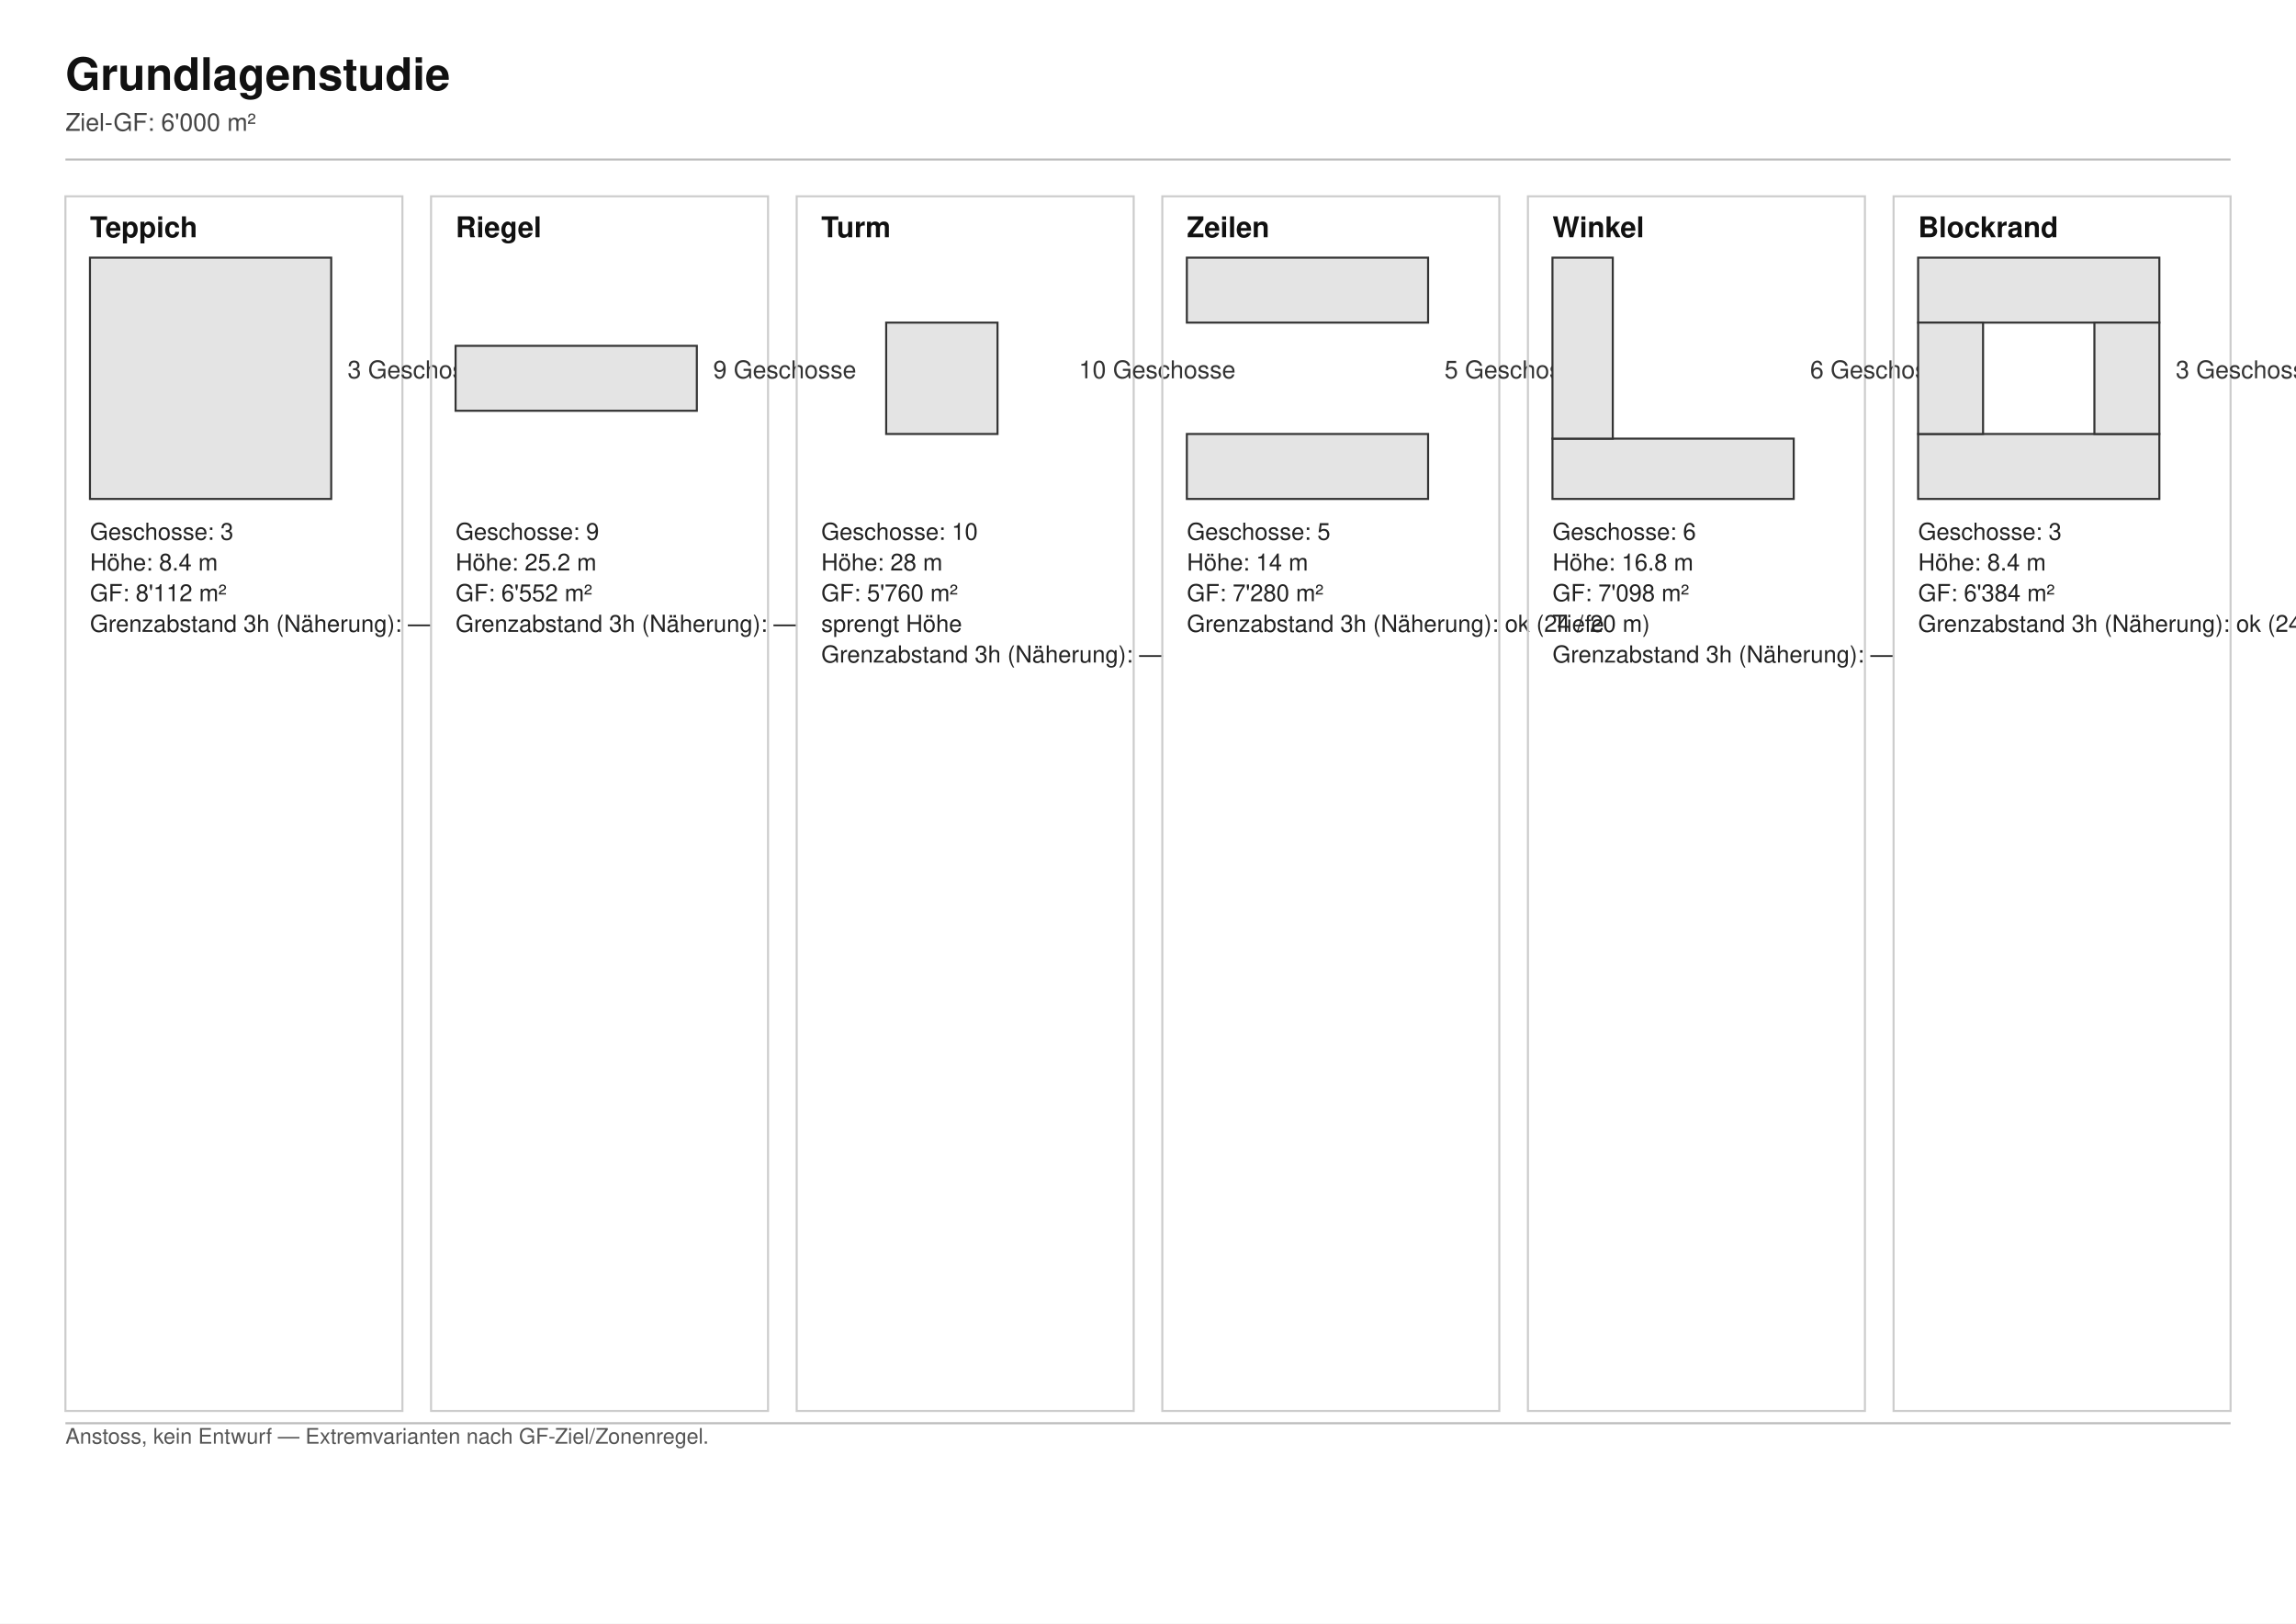
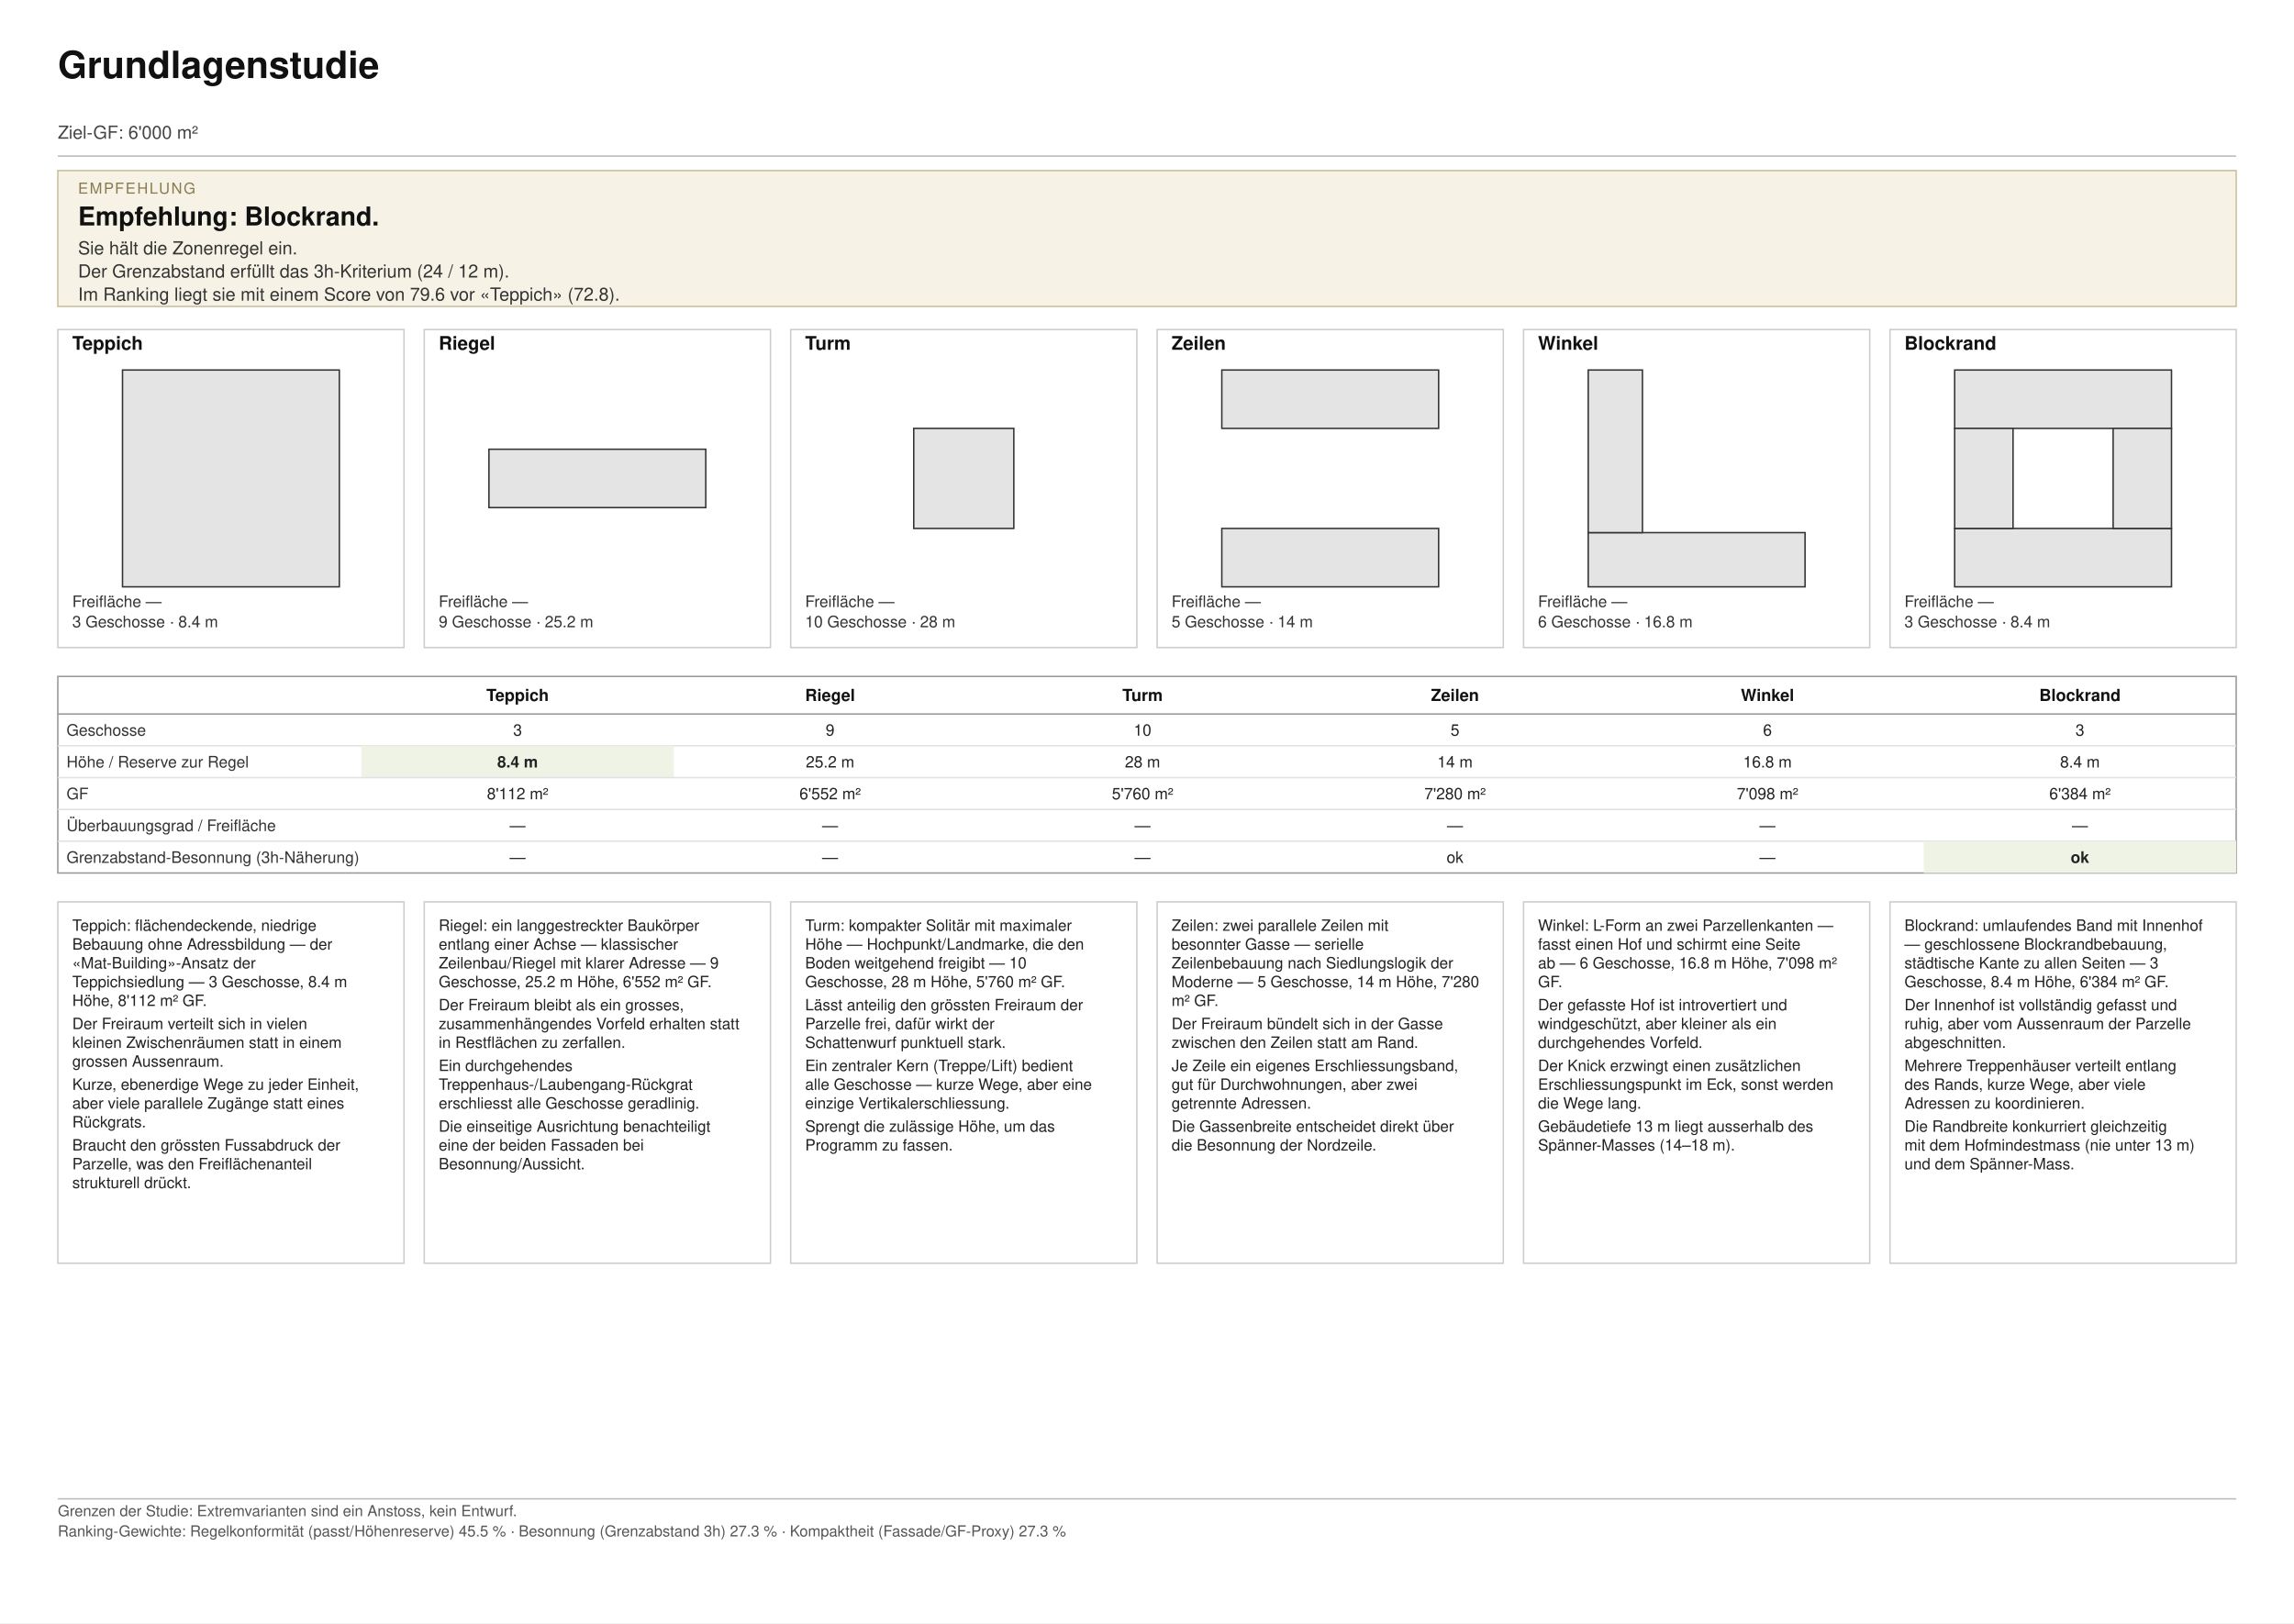
- <svg xmlns="http://www.w3.org/2000/svg" viewBox="0 0 1123 794" font-family="Helvetica, Arial, sans-serif">
-   <rect x="0" y="0" width="1123" height="794" fill="#ffffff" />
-   <text x="32" y="44" font-size="22" font-weight="bold" fill="#111111">Grundlagenstudie</text>
-   <text x="32" y="64" font-size="12" fill="#444444">Ziel-GF: 6'000 m²</text>
-   <line x1="32" y1="78" x2="1091" y2="78" stroke="#bbbbbb" stroke-width="1" />
-   <rect x="32.00" y="96" width="164.83" height="594" fill="none" stroke="#cccccc" stroke-width="1" />
-   <text x="44.00" y="116" font-size="14" font-weight="bold" fill="#111111">Teppich</text>
-   <polygon points="162.00,244.00 162.00,126.00 44.00,126.00 44.00,244.00" fill="#e4e4e4" stroke="#333333" stroke-width="1" />
-   <text x="170.00" y="185.00" font-size="12" fill="#333333">3 Geschosse</text>
-   <text x="44.00" y="264.00" font-size="11.5" fill="#222222">Geschosse: 3</text>
-   <text x="44.00" y="279.00" font-size="11.5" fill="#222222">Höhe: 8.4 m</text>
-   <text x="44.00" y="294.00" font-size="11.5" fill="#222222">GF: 8'112 m²</text>
-   <text x="44.00" y="309.00" font-size="11.5" fill="#222222">Grenzabstand 3h (Näherung): —</text>
-   <rect x="210.83" y="96" width="164.83" height="594" fill="none" stroke="#cccccc" stroke-width="1" />
-   <text x="222.83" y="116" font-size="14" font-weight="bold" fill="#111111">Riegel</text>
-   <polygon points="222.83,200.88 340.83,200.88 340.83,169.12 222.83,169.12" fill="#e4e4e4" stroke="#333333" stroke-width="1" />
-   <text x="348.83" y="185.00" font-size="12" fill="#333333">9 Geschosse</text>
-   <text x="222.83" y="264.00" font-size="11.5" fill="#222222">Geschosse: 9</text>
-   <text x="222.83" y="279.00" font-size="11.5" fill="#222222">Höhe: 25.2 m</text>
-   <text x="222.83" y="294.00" font-size="11.5" fill="#222222">GF: 6'552 m²</text>
-   <text x="222.83" y="309.00" font-size="11.5" fill="#222222">Grenzabstand 3h (Näherung): —</text>
-   <rect x="389.67" y="96" width="164.83" height="594" fill="none" stroke="#cccccc" stroke-width="1" />
-   <text x="401.67" y="116" font-size="14" font-weight="bold" fill="#111111">Turm</text>
-   <polygon points="433.44,212.23 487.90,212.23 487.90,157.77 433.44,157.77" fill="#e4e4e4" stroke="#333333" stroke-width="1" />
-   <text x="527.67" y="185.00" font-size="12" fill="#333333">10 Geschosse</text>
-   <text x="401.67" y="264.00" font-size="11.5" fill="#222222">Geschosse: 10</text>
-   <text x="401.67" y="279.00" font-size="11.5" fill="#222222">Höhe: 28 m</text>
-   <text x="401.67" y="294.00" font-size="11.5" fill="#222222">GF: 5'760 m²</text>
-   <text x="401.67" y="309.00" font-size="11.5" fill="#222222">sprengt Höhe</text>
-   <text x="401.67" y="324.00" font-size="11.5" fill="#222222">Grenzabstand 3h (Näherung): —</text>
-   <rect x="568.50" y="96" width="164.83" height="594" fill="none" stroke="#cccccc" stroke-width="1" />
-   <text x="580.50" y="116" font-size="14" font-weight="bold" fill="#111111">Zeilen</text>
-   <polygon points="580.50,244.00 698.50,244.00 698.50,212.23 580.50,212.23" fill="#e4e4e4" stroke="#333333" stroke-width="1" />
-   <polygon points="580.50,157.77 698.50,157.77 698.50,126.00 580.50,126.00" fill="#e4e4e4" stroke="#333333" stroke-width="1" />
-   <text x="706.50" y="185.00" font-size="12" fill="#333333">5 Geschosse</text>
-   <text x="580.50" y="264.00" font-size="11.5" fill="#222222">Geschosse: 5</text>
-   <text x="580.50" y="279.00" font-size="11.5" fill="#222222">Höhe: 14 m</text>
-   <text x="580.50" y="294.00" font-size="11.5" fill="#222222">GF: 7'280 m²</text>
-   <text x="580.50" y="309.00" font-size="11.5" fill="#222222">Grenzabstand 3h (Näherung): ok (24 / 20 m)</text>
-   <rect x="747.33" y="96" width="164.83" height="594" fill="none" stroke="#cccccc" stroke-width="1" />
-   <text x="759.33" y="116" font-size="14" font-weight="bold" fill="#111111">Winkel</text>
-   <polygon points="759.33,244.00 877.33,244.00 877.33,214.50 759.33,214.50" fill="#e4e4e4" stroke="#333333" stroke-width="1" />
-   <polygon points="759.33,214.50 788.83,214.50 788.83,126.00 759.33,126.00" fill="#e4e4e4" stroke="#333333" stroke-width="1" />
-   <text x="885.33" y="185.00" font-size="12" fill="#333333">6 Geschosse</text>
-   <text x="759.33" y="264.00" font-size="11.5" fill="#222222">Geschosse: 6</text>
-   <text x="759.33" y="279.00" font-size="11.5" fill="#222222">Höhe: 16.8 m</text>
-   <text x="759.33" y="294.00" font-size="11.5" fill="#222222">GF: 7'098 m²</text>
-   <text x="759.33" y="309.00" font-size="11.5" fill="#222222">Tiefe</text>
-   <text x="759.33" y="324.00" font-size="11.5" fill="#222222">Grenzabstand 3h (Näherung): —</text>
-   <rect x="926.17" y="96" width="164.83" height="594" fill="none" stroke="#cccccc" stroke-width="1" />
-   <text x="938.17" y="116" font-size="14" font-weight="bold" fill="#111111">Blockrand</text>
-   <polygon points="938.17,244.00 1056.17,244.00 1056.17,212.23 938.17,212.23" fill="#e4e4e4" stroke="#333333" stroke-width="1" />
-   <polygon points="938.17,157.77 1056.17,157.77 1056.17,126.00 938.17,126.00" fill="#e4e4e4" stroke="#333333" stroke-width="1" />
-   <polygon points="938.17,212.23 969.94,212.23 969.94,157.77 938.17,157.77" fill="#e4e4e4" stroke="#333333" stroke-width="1" />
-   <polygon points="1024.40,212.23 1056.17,212.23 1056.17,157.77 1024.40,157.77" fill="#e4e4e4" stroke="#333333" stroke-width="1" />
-   <text x="1064.17" y="185.00" font-size="12" fill="#333333">3 Geschosse</text>
-   <text x="938.17" y="264.00" font-size="11.5" fill="#222222">Geschosse: 3</text>
-   <text x="938.17" y="279.00" font-size="11.5" fill="#222222">Höhe: 8.4 m</text>
-   <text x="938.17" y="294.00" font-size="11.5" fill="#222222">GF: 6'384 m²</text>
-   <text x="938.17" y="309.00" font-size="11.5" fill="#222222">Grenzabstand 3h (Näherung): ok (24 / 12 m)</text>
-   <line x1="32" y1="696" x2="1091" y2="696" stroke="#bbbbbb" stroke-width="1" />
-   <text x="32" y="706.00" font-size="10.5" fill="#555555">Anstoss, kein Entwurf — Extremvarianten nach GF-Ziel/Zonenregel.</text>
+ <svg xmlns="http://www.w3.org/2000/svg" viewBox="0 0 1587 1123" font-family="Helvetica, Arial, sans-serif">
+   <rect x="0" y="0" width="1587" height="1123" fill="#ffffff" />
+   <text x="40" y="54" font-size="26" font-weight="bold" fill="#111111">Grundlagenstudie</text>
+   <text x="40" y="78" font-size="12.5" fill="#444444" />
+   <text x="40" y="96" font-size="12.5" fill="#444444">Ziel-GF: 6'000 m²</text>
+   <line x1="40" y1="108" x2="1547" y2="108" stroke="#bbbbbb" stroke-width="1" />
+   <rect x="40" y="118" width="1507" height="94" fill="#f6f2e6" stroke="#c9bfa0" stroke-width="1" />
+   <text x="54" y="134" font-size="10.5" letter-spacing="1" fill="#8a7a4e">EMPFEHLUNG</text>
+   <text x="54" y="156" font-size="18" font-weight="bold" fill="#111111">Empfehlung: Blockrand.</text>
+   <text x="54" y="176" font-size="12.5" fill="#333333">Sie hält die Zonenregel ein.</text>
+   <text x="54" y="192" font-size="12.5" fill="#333333">Der Grenzabstand erfüllt das 3h-Kriterium (24 / 12 m).</text>
+   <text x="54" y="208" font-size="12.5" fill="#333333">Im Ranking liegt sie mit einem Score von 79.6 vor «Teppich» (72.8).</text>
+   <rect x="40.00" y="228" width="239.50" height="220" fill="none" stroke="#cccccc" stroke-width="1" />
+   <text x="50.00" y="242" font-size="13" font-weight="bold" fill="#111111">Teppich</text>
+   <polygon points="234.75,406.00 234.75,256.00 84.75,256.00 84.75,406.00" fill="#e4e4e4" stroke="#333333" stroke-width="1" />
+   <text x="50.00" y="420.00" font-size="11" fill="#333333">Freifläche —</text>
+   <text x="50.00" y="434.00" font-size="11" fill="#333333">3 Geschosse · 8.4 m</text>
+   <rect x="293.50" y="228" width="239.50" height="220" fill="none" stroke="#cccccc" stroke-width="1" />
+   <text x="303.50" y="242" font-size="13" font-weight="bold" fill="#111111">Riegel</text>
+   <polygon points="338.25,351.19 488.25,351.19 488.25,310.81 338.25,310.81" fill="#e4e4e4" stroke="#333333" stroke-width="1" />
+   <text x="303.50" y="420.00" font-size="11" fill="#333333">Freifläche —</text>
+   <text x="303.50" y="434.00" font-size="11" fill="#333333">9 Geschosse · 25.2 m</text>
+   <rect x="547.00" y="228" width="239.50" height="220" fill="none" stroke="#cccccc" stroke-width="1" />
+   <text x="557.00" y="242" font-size="13" font-weight="bold" fill="#111111">Turm</text>
+   <polygon points="632.13,365.62 701.37,365.62 701.37,296.38 632.13,296.38" fill="#e4e4e4" stroke="#333333" stroke-width="1" />
+   <text x="557.00" y="420.00" font-size="11" fill="#333333">Freifläche —</text>
+   <text x="557.00" y="434.00" font-size="11" fill="#333333">10 Geschosse · 28 m</text>
+   <rect x="800.50" y="228" width="239.50" height="220" fill="none" stroke="#cccccc" stroke-width="1" />
+   <text x="810.50" y="242" font-size="13" font-weight="bold" fill="#111111">Zeilen</text>
+   <polygon points="845.25,406.00 995.25,406.00 995.25,365.62 845.25,365.62" fill="#e4e4e4" stroke="#333333" stroke-width="1" />
+   <polygon points="845.25,296.38 995.25,296.38 995.25,256.00 845.25,256.00" fill="#e4e4e4" stroke="#333333" stroke-width="1" />
+   <text x="810.50" y="420.00" font-size="11" fill="#333333">Freifläche —</text>
+   <text x="810.50" y="434.00" font-size="11" fill="#333333">5 Geschosse · 14 m</text>
+   <rect x="1054.00" y="228" width="239.50" height="220" fill="none" stroke="#cccccc" stroke-width="1" />
+   <text x="1064.00" y="242" font-size="13" font-weight="bold" fill="#111111">Winkel</text>
+   <polygon points="1098.75,406.00 1248.75,406.00 1248.75,368.50 1098.75,368.50" fill="#e4e4e4" stroke="#333333" stroke-width="1" />
+   <polygon points="1098.75,368.50 1136.25,368.50 1136.25,256.00 1098.75,256.00" fill="#e4e4e4" stroke="#333333" stroke-width="1" />
+   <text x="1064.00" y="420.00" font-size="11" fill="#333333">Freifläche —</text>
+   <text x="1064.00" y="434.00" font-size="11" fill="#333333">6 Geschosse · 16.8 m</text>
+   <rect x="1307.50" y="228" width="239.50" height="220" fill="none" stroke="#cccccc" stroke-width="1" />
+   <text x="1317.50" y="242" font-size="13" font-weight="bold" fill="#111111">Blockrand</text>
+   <polygon points="1352.25,406.00 1502.25,406.00 1502.25,365.62 1352.25,365.62" fill="#e4e4e4" stroke="#333333" stroke-width="1" />
+   <polygon points="1352.25,296.38 1502.25,296.38 1502.25,256.00 1352.25,256.00" fill="#e4e4e4" stroke="#333333" stroke-width="1" />
+   <polygon points="1352.25,365.62 1392.63,365.62 1392.63,296.38 1352.25,296.38" fill="#e4e4e4" stroke="#333333" stroke-width="1" />
+   <polygon points="1461.87,365.62 1502.25,365.62 1502.25,296.38 1461.87,296.38" fill="#e4e4e4" stroke="#333333" stroke-width="1" />
+   <text x="1317.50" y="420.00" font-size="11" fill="#333333">Freifläche —</text>
+   <text x="1317.50" y="434.00" font-size="11" fill="#333333">3 Geschosse · 8.4 m</text>
+   <rect x="40" y="468" width="1507" height="136" fill="none" stroke="#999999" stroke-width="1" />
+   <text x="358.08" y="485" font-size="11.5" font-weight="bold" text-anchor="middle" fill="#111111">Teppich</text>
+   <text x="574.25" y="485" font-size="11.5" font-weight="bold" text-anchor="middle" fill="#111111">Riegel</text>
+   <text x="790.42" y="485" font-size="11.5" font-weight="bold" text-anchor="middle" fill="#111111">Turm</text>
+   <text x="1006.58" y="485" font-size="11.5" font-weight="bold" text-anchor="middle" fill="#111111">Zeilen</text>
+   <text x="1222.75" y="485" font-size="11.5" font-weight="bold" text-anchor="middle" fill="#111111">Winkel</text>
+   <text x="1438.92" y="485" font-size="11.5" font-weight="bold" text-anchor="middle" fill="#111111">Blockrand</text>
+   <line x1="40" y1="494" x2="1547" y2="494" stroke="#999999" stroke-width="1" />
+   <text x="46" y="509.00" font-size="11" fill="#333333">Geschosse</text>
+   <text x="358.08" y="509.00" font-size="11" text-anchor="middle" font-weight="normal" fill="#222222">3</text>
+   <text x="574.25" y="509.00" font-size="11" text-anchor="middle" font-weight="normal" fill="#222222">9</text>
+   <text x="790.42" y="509.00" font-size="11" text-anchor="middle" font-weight="normal" fill="#222222">10</text>
+   <text x="1006.58" y="509.00" font-size="11" text-anchor="middle" font-weight="normal" fill="#222222">5</text>
+   <text x="1222.75" y="509.00" font-size="11" text-anchor="middle" font-weight="normal" fill="#222222">6</text>
+   <text x="1438.92" y="509.00" font-size="11" text-anchor="middle" font-weight="normal" fill="#222222">3</text>
+   <line x1="40" y1="516.00" x2="1547" y2="516.00" stroke="#e2e2e2" stroke-width="1" />
+   <text x="46" y="531.00" font-size="11" fill="#333333">Höhe / Reserve zur Regel</text>
+   <rect x="250.00" y="516.00" width="216.17" height="22" fill="#eef3e6" />
+   <text x="358.08" y="531.00" font-size="11" text-anchor="middle" font-weight="bold" fill="#222222">8.4 m</text>
+   <text x="574.25" y="531.00" font-size="11" text-anchor="middle" font-weight="normal" fill="#222222">25.2 m</text>
+   <text x="790.42" y="531.00" font-size="11" text-anchor="middle" font-weight="normal" fill="#222222">28 m</text>
+   <text x="1006.58" y="531.00" font-size="11" text-anchor="middle" font-weight="normal" fill="#222222">14 m</text>
+   <text x="1222.75" y="531.00" font-size="11" text-anchor="middle" font-weight="normal" fill="#222222">16.8 m</text>
+   <text x="1438.92" y="531.00" font-size="11" text-anchor="middle" font-weight="normal" fill="#222222">8.4 m</text>
+   <line x1="40" y1="538.00" x2="1547" y2="538.00" stroke="#e2e2e2" stroke-width="1" />
+   <text x="46" y="553.00" font-size="11" fill="#333333">GF</text>
+   <text x="358.08" y="553.00" font-size="11" text-anchor="middle" font-weight="normal" fill="#222222">8'112 m²</text>
+   <text x="574.25" y="553.00" font-size="11" text-anchor="middle" font-weight="normal" fill="#222222">6'552 m²</text>
+   <text x="790.42" y="553.00" font-size="11" text-anchor="middle" font-weight="normal" fill="#222222">5'760 m²</text>
+   <text x="1006.58" y="553.00" font-size="11" text-anchor="middle" font-weight="normal" fill="#222222">7'280 m²</text>
+   <text x="1222.75" y="553.00" font-size="11" text-anchor="middle" font-weight="normal" fill="#222222">7'098 m²</text>
+   <text x="1438.92" y="553.00" font-size="11" text-anchor="middle" font-weight="normal" fill="#222222">6'384 m²</text>
+   <line x1="40" y1="560.00" x2="1547" y2="560.00" stroke="#e2e2e2" stroke-width="1" />
+   <text x="46" y="575.00" font-size="11" fill="#333333">Überbauungsgrad / Freifläche</text>
+   <text x="358.08" y="575.00" font-size="11" text-anchor="middle" font-weight="normal" fill="#222222">—</text>
+   <text x="574.25" y="575.00" font-size="11" text-anchor="middle" font-weight="normal" fill="#222222">—</text>
+   <text x="790.42" y="575.00" font-size="11" text-anchor="middle" font-weight="normal" fill="#222222">—</text>
+   <text x="1006.58" y="575.00" font-size="11" text-anchor="middle" font-weight="normal" fill="#222222">—</text>
+   <text x="1222.75" y="575.00" font-size="11" text-anchor="middle" font-weight="normal" fill="#222222">—</text>
+   <text x="1438.92" y="575.00" font-size="11" text-anchor="middle" font-weight="normal" fill="#222222">—</text>
+   <line x1="40" y1="582.00" x2="1547" y2="582.00" stroke="#e2e2e2" stroke-width="1" />
+   <text x="46" y="597.00" font-size="11" fill="#333333">Grenzabstand-Besonnung (3h-Näherung)</text>
+   <text x="358.08" y="597.00" font-size="11" text-anchor="middle" font-weight="normal" fill="#222222">—</text>
+   <text x="574.25" y="597.00" font-size="11" text-anchor="middle" font-weight="normal" fill="#222222">—</text>
+   <text x="790.42" y="597.00" font-size="11" text-anchor="middle" font-weight="normal" fill="#222222">—</text>
+   <text x="1006.58" y="597.00" font-size="11" text-anchor="middle" font-weight="normal" fill="#222222">ok</text>
+   <text x="1222.75" y="597.00" font-size="11" text-anchor="middle" font-weight="normal" fill="#222222">—</text>
+   <rect x="1330.83" y="582.00" width="216.17" height="22" fill="#eef3e6" />
+   <text x="1438.92" y="597.00" font-size="11" text-anchor="middle" font-weight="bold" fill="#222222">ok</text>
+   <rect x="40.00" y="624" width="239.50" height="250" fill="none" stroke="#cccccc" stroke-width="1" />
+   <text x="50.00" y="644.00" font-size="10.8" fill="#222222">Teppich: flächendeckende, niedrige</text>
+   <text x="50.00" y="657.00" font-size="10.8" fill="#222222">Bebauung ohne Adressbildung — der</text>
+   <text x="50.00" y="670.00" font-size="10.8" fill="#222222">«Mat-Building»-Ansatz der</text>
+   <text x="50.00" y="683.00" font-size="10.8" fill="#222222">Teppichsiedlung — 3 Geschosse, 8.4 m</text>
+   <text x="50.00" y="696.00" font-size="10.8" fill="#222222">Höhe, 8'112 m² GF.</text>
+   <text x="50.00" y="712.00" font-size="10.8" fill="#222222">Der Freiraum verteilt sich in vielen</text>
+   <text x="50.00" y="725.00" font-size="10.8" fill="#222222">kleinen Zwischenräumen statt in einem</text>
+   <text x="50.00" y="738.00" font-size="10.8" fill="#222222">grossen Aussenraum.</text>
+   <text x="50.00" y="754.00" font-size="10.8" fill="#222222">Kurze, ebenerdige Wege zu jeder Einheit,</text>
+   <text x="50.00" y="767.00" font-size="10.8" fill="#222222">aber viele parallele Zugänge statt eines</text>
+   <text x="50.00" y="780.00" font-size="10.8" fill="#222222">Rückgrats.</text>
+   <text x="50.00" y="796.00" font-size="10.8" fill="#222222">Braucht den grössten Fussabdruck der</text>
+   <text x="50.00" y="809.00" font-size="10.8" fill="#222222">Parzelle, was den Freiflächenanteil</text>
+   <text x="50.00" y="822.00" font-size="10.8" fill="#222222">strukturell drückt.</text>
+   <rect x="293.50" y="624" width="239.50" height="250" fill="none" stroke="#cccccc" stroke-width="1" />
+   <text x="303.50" y="644.00" font-size="10.8" fill="#222222">Riegel: ein langgestreckter Baukörper</text>
+   <text x="303.50" y="657.00" font-size="10.8" fill="#222222">entlang einer Achse — klassischer</text>
+   <text x="303.50" y="670.00" font-size="10.8" fill="#222222">Zeilenbau/Riegel mit klarer Adresse — 9</text>
+   <text x="303.50" y="683.00" font-size="10.8" fill="#222222">Geschosse, 25.2 m Höhe, 6'552 m² GF.</text>
+   <text x="303.50" y="699.00" font-size="10.8" fill="#222222">Der Freiraum bleibt als ein grosses,</text>
+   <text x="303.50" y="712.00" font-size="10.8" fill="#222222">zusammenhängendes Vorfeld erhalten statt</text>
+   <text x="303.50" y="725.00" font-size="10.8" fill="#222222">in Restflächen zu zerfallen.</text>
+   <text x="303.50" y="741.00" font-size="10.8" fill="#222222">Ein durchgehendes</text>
+   <text x="303.50" y="754.00" font-size="10.8" fill="#222222">Treppenhaus-/Laubengang-Rückgrat</text>
+   <text x="303.50" y="767.00" font-size="10.8" fill="#222222">erschliesst alle Geschosse geradlinig.</text>
+   <text x="303.50" y="783.00" font-size="10.8" fill="#222222">Die einseitige Ausrichtung benachteiligt</text>
+   <text x="303.50" y="796.00" font-size="10.8" fill="#222222">eine der beiden Fassaden bei</text>
+   <text x="303.50" y="809.00" font-size="10.8" fill="#222222">Besonnung/Aussicht.</text>
+   <rect x="547.00" y="624" width="239.50" height="250" fill="none" stroke="#cccccc" stroke-width="1" />
+   <text x="557.00" y="644.00" font-size="10.8" fill="#222222">Turm: kompakter Solitär mit maximaler</text>
+   <text x="557.00" y="657.00" font-size="10.8" fill="#222222">Höhe — Hochpunkt/Landmarke, die den</text>
+   <text x="557.00" y="670.00" font-size="10.8" fill="#222222">Boden weitgehend freigibt — 10</text>
+   <text x="557.00" y="683.00" font-size="10.8" fill="#222222">Geschosse, 28 m Höhe, 5'760 m² GF.</text>
+   <text x="557.00" y="699.00" font-size="10.8" fill="#222222">Lässt anteilig den grössten Freiraum der</text>
+   <text x="557.00" y="712.00" font-size="10.8" fill="#222222">Parzelle frei, dafür wirkt der</text>
+   <text x="557.00" y="725.00" font-size="10.8" fill="#222222">Schattenwurf punktuell stark.</text>
+   <text x="557.00" y="741.00" font-size="10.8" fill="#222222">Ein zentraler Kern (Treppe/Lift) bedient</text>
+   <text x="557.00" y="754.00" font-size="10.8" fill="#222222">alle Geschosse — kurze Wege, aber eine</text>
+   <text x="557.00" y="767.00" font-size="10.8" fill="#222222">einzige Vertikalerschliessung.</text>
+   <text x="557.00" y="783.00" font-size="10.8" fill="#222222">Sprengt die zulässige Höhe, um das</text>
+   <text x="557.00" y="796.00" font-size="10.8" fill="#222222">Programm zu fassen.</text>
+   <rect x="800.50" y="624" width="239.50" height="250" fill="none" stroke="#cccccc" stroke-width="1" />
+   <text x="810.50" y="644.00" font-size="10.8" fill="#222222">Zeilen: zwei parallele Zeilen mit</text>
+   <text x="810.50" y="657.00" font-size="10.8" fill="#222222">besonnter Gasse — serielle</text>
+   <text x="810.50" y="670.00" font-size="10.8" fill="#222222">Zeilenbebauung nach Siedlungslogik der</text>
+   <text x="810.50" y="683.00" font-size="10.8" fill="#222222">Moderne — 5 Geschosse, 14 m Höhe, 7'280</text>
+   <text x="810.50" y="696.00" font-size="10.8" fill="#222222">m² GF.</text>
+   <text x="810.50" y="712.00" font-size="10.8" fill="#222222">Der Freiraum bündelt sich in der Gasse</text>
+   <text x="810.50" y="725.00" font-size="10.8" fill="#222222">zwischen den Zeilen statt am Rand.</text>
+   <text x="810.50" y="741.00" font-size="10.8" fill="#222222">Je Zeile ein eigenes Erschliessungsband,</text>
+   <text x="810.50" y="754.00" font-size="10.8" fill="#222222">gut für Durchwohnungen, aber zwei</text>
+   <text x="810.50" y="767.00" font-size="10.8" fill="#222222">getrennte Adressen.</text>
+   <text x="810.50" y="783.00" font-size="10.8" fill="#222222">Die Gassenbreite entscheidet direkt über</text>
+   <text x="810.50" y="796.00" font-size="10.8" fill="#222222">die Besonnung der Nordzeile.</text>
+   <rect x="1054.00" y="624" width="239.50" height="250" fill="none" stroke="#cccccc" stroke-width="1" />
+   <text x="1064.00" y="644.00" font-size="10.8" fill="#222222">Winkel: L-Form an zwei Parzellenkanten —</text>
+   <text x="1064.00" y="657.00" font-size="10.8" fill="#222222">fasst einen Hof und schirmt eine Seite</text>
+   <text x="1064.00" y="670.00" font-size="10.8" fill="#222222">ab — 6 Geschosse, 16.8 m Höhe, 7'098 m²</text>
+   <text x="1064.00" y="683.00" font-size="10.8" fill="#222222">GF.</text>
+   <text x="1064.00" y="699.00" font-size="10.8" fill="#222222">Der gefasste Hof ist introvertiert und</text>
+   <text x="1064.00" y="712.00" font-size="10.8" fill="#222222">windgeschützt, aber kleiner als ein</text>
+   <text x="1064.00" y="725.00" font-size="10.8" fill="#222222">durchgehendes Vorfeld.</text>
+   <text x="1064.00" y="741.00" font-size="10.8" fill="#222222">Der Knick erzwingt einen zusätzlichen</text>
+   <text x="1064.00" y="754.00" font-size="10.8" fill="#222222">Erschliessungspunkt im Eck, sonst werden</text>
+   <text x="1064.00" y="767.00" font-size="10.8" fill="#222222">die Wege lang.</text>
+   <text x="1064.00" y="783.00" font-size="10.8" fill="#222222">Gebäudetiefe 13 m liegt ausserhalb des</text>
+   <text x="1064.00" y="796.00" font-size="10.8" fill="#222222">Spänner-Masses (14–18 m).</text>
+   <rect x="1307.50" y="624" width="239.50" height="250" fill="none" stroke="#cccccc" stroke-width="1" />
+   <text x="1317.50" y="644.00" font-size="10.8" fill="#222222">Blockrand: umlaufendes Band mit Innenhof</text>
+   <text x="1317.50" y="657.00" font-size="10.8" fill="#222222">— geschlossene Blockrandbebauung,</text>
+   <text x="1317.50" y="670.00" font-size="10.8" fill="#222222">städtische Kante zu allen Seiten — 3</text>
+   <text x="1317.50" y="683.00" font-size="10.8" fill="#222222">Geschosse, 8.4 m Höhe, 6'384 m² GF.</text>
+   <text x="1317.50" y="699.00" font-size="10.8" fill="#222222">Der Innenhof ist vollständig gefasst und</text>
+   <text x="1317.50" y="712.00" font-size="10.8" fill="#222222">ruhig, aber vom Aussenraum der Parzelle</text>
+   <text x="1317.50" y="725.00" font-size="10.8" fill="#222222">abgeschnitten.</text>
+   <text x="1317.50" y="741.00" font-size="10.8" fill="#222222">Mehrere Treppenhäuser verteilt entlang</text>
+   <text x="1317.50" y="754.00" font-size="10.8" fill="#222222">des Rands, kurze Wege, aber viele</text>
+   <text x="1317.50" y="767.00" font-size="10.8" fill="#222222">Adressen zu koordinieren.</text>
+   <text x="1317.50" y="783.00" font-size="10.8" fill="#222222">Die Randbreite konkurriert gleichzeitig</text>
+   <text x="1317.50" y="796.00" font-size="10.8" fill="#222222">mit dem Hofmindestmass (nie unter 13 m)</text>
+   <text x="1317.50" y="809.00" font-size="10.8" fill="#222222">und dem Spänner-Mass.</text>
+   <line x1="40" y1="1037" x2="1547" y2="1037" stroke="#bbbbbb" stroke-width="1" />
+   <text x="40" y="1049.00" font-size="10.5" fill="#555555">Grenzen der Studie: Extremvarianten sind ein Anstoss, kein Entwurf.</text>
+   <text x="40" y="1063.00" font-size="10.5" fill="#555555">Ranking-Gewichte: Regelkonformität (passt/Höhenreserve) 45.5 % · Besonnung (Grenzabstand 3h) 27.3 % · Kompaktheit (Fassade/GF-Proxy) 27.3 %</text>
</svg>
